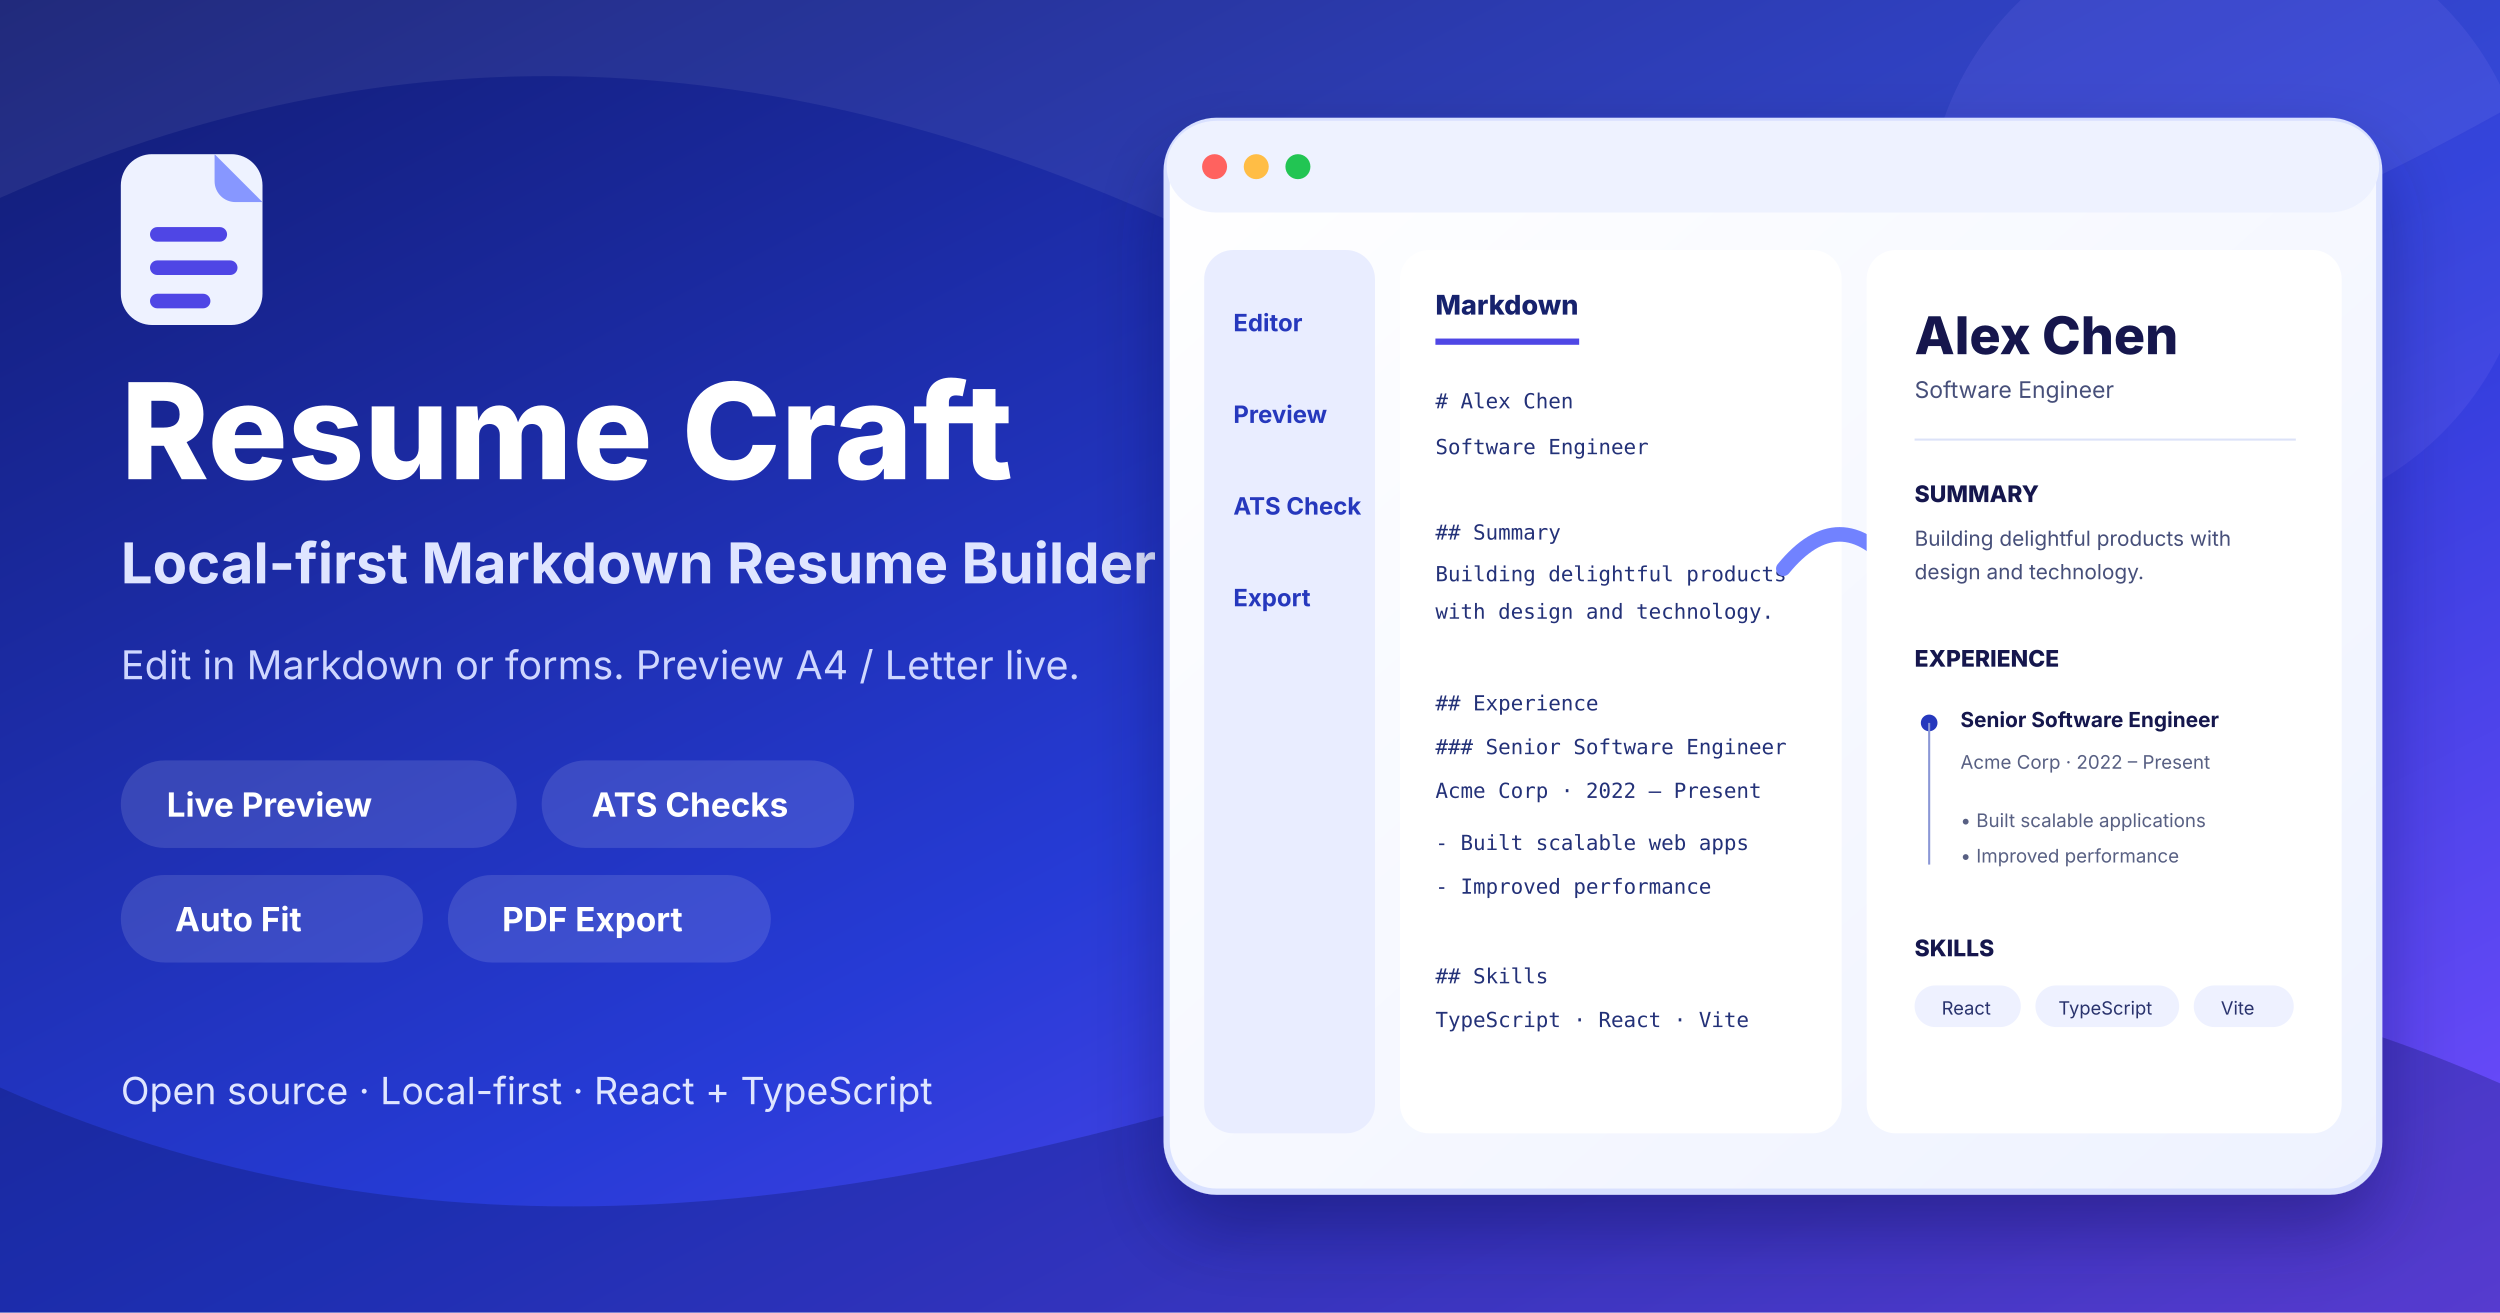
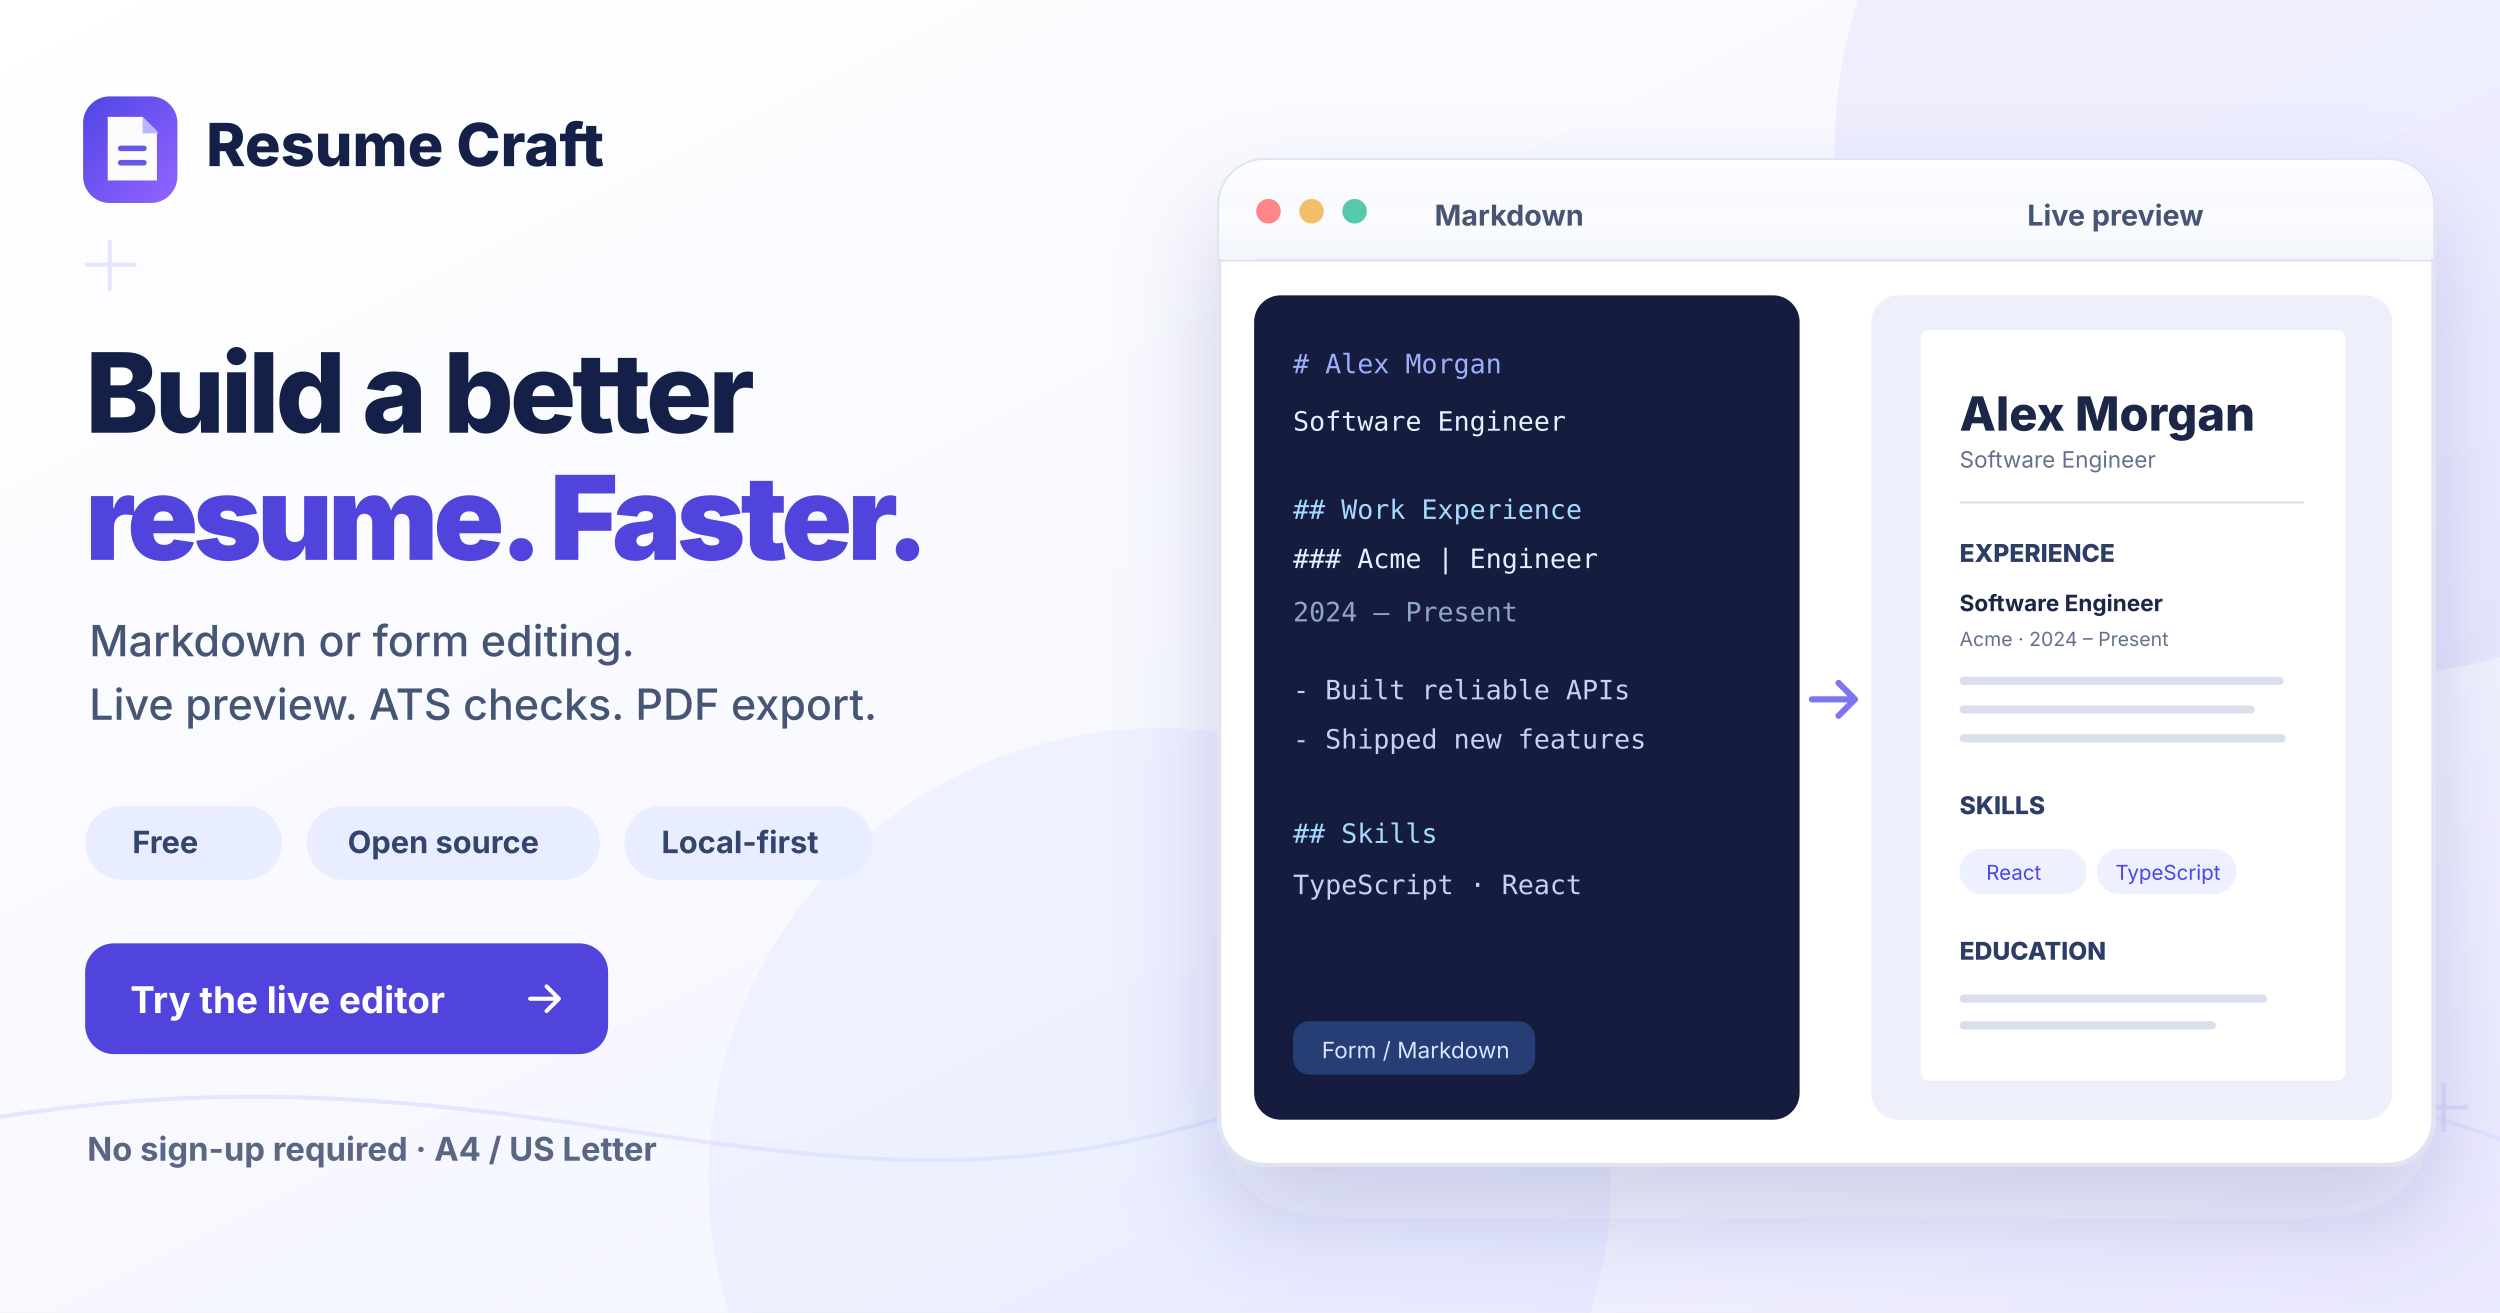
- <svg xmlns="http://www.w3.org/2000/svg" width="1200" height="630" viewBox="0 0 1200 630" role="img" aria-labelledby="title desc">
+ <svg xmlns="http://www.w3.org/2000/svg" width="1200" height="630" viewBox="0 0 1280 640" preserveAspectRatio="xMidYMid slice" role="img" aria-labelledby="coverTitle coverDescription">
  <defs>
-     <linearGradient id="bg" x1="0" y1="0" x2="1" y2="1">
-       <stop offset="0" stop-color="#111b72" />
-       <stop offset="0.55" stop-color="#263bd6" />
-       <stop offset="1" stop-color="#754cff" />
+     <linearGradient id="coverBackground" x1="0" y1="0" x2="1" y2="1">
+       <stop offset="0" stop-color="#ffffff" />
+       <stop offset=".64" stop-color="#f5f7ff" />
+       <stop offset="1" stop-color="#e9e8ff" />
    </linearGradient>
-     <linearGradient id="paper" x1="0" y1="0" x2="1" y2="1">
-       <stop offset="0" stop-color="#ffffff" />
-       <stop offset="1" stop-color="#eef2ff" />
+     <linearGradient id="glow" x1="0" y1="0" x2="1" y2="1">
+       <stop offset="0" stop-color="#4f46e5" />
+       <stop offset="1" stop-color="#9364ff" />
    </linearGradient>
-     <filter id="shadow" x="-25%" y="-25%" width="150%" height="150%">
-       <feDropShadow dx="0" dy="18" stdDeviation="18" flood-color="#08103e" flood-opacity=".34" />
+     <linearGradient id="chrome" x1="0" y1="0" x2="0" y2="1">
+       <stop offset="0" stop-color="#fcfdff" />
+       <stop offset="1" stop-color="#f2f5fb" />
+     </linearGradient>
+     <filter id="softShadow" x="-30%" y="-40%" width="170%" height="190%">
+       <feDropShadow dx="0" dy="25" stdDeviation="25" flood-color="#202c77" flood-opacity=".17" />
    </filter>
  </defs>
-   <rect width="1200" height="630" fill="url(#bg)" />
-   <path d="M0 95C190 10 374 20 570 110S955 190 1200 54V0H0Z" fill="#fff" opacity=".07" />
-   <path d="M0 522C220 620 435 575 640 512S1018 440 1200 520V630H0Z" fill="#081052" opacity=".28" />
-   <circle cx="1070" cy="105" r="145" fill="#9d8bff" opacity=".12" />
-   <g transform="translate(58 74)">
-     <rect width="68" height="82" rx="15" fill="#eef2ff" />
-     <path d="M45 0l23 23H55a10 10 0 0 1-10-10Z" fill="#8797ff" />
-     <rect x="14" y="35" width="37" height="7" rx="3.5" fill="#4f46e5" />
-     <rect x="14" y="51" width="42" height="7" rx="3.5" fill="#4f46e5" />
-     <rect x="14" y="67" width="29" height="7" rx="3.5" fill="#4f46e5" />
+   <rect width="1280" height="640" rx="0" fill="url(#coverBackground)" />
+   <circle cx="1180" cy="75" r="255" fill="#8b80ff" opacity=".10" />
+   <circle cx="596" cy="575" r="220" fill="#6e82ff" opacity=".06" />
+   <path d="M0 550C270 497 405 604 608 550S994 462 1280 566" fill="none" stroke="#dbe2ff" stroke-width="2" opacity=".8" />
+   <g stroke="#ccd3f6" stroke-width="2" opacity=".55">
+     <path d="M72 129h25M84 117v25M1210 540h24M1222 528v24" />
  </g>
-   <text x="58" y="230" font-family="Inter,ui-sans-serif,system-ui,-apple-system,Segoe UI,sans-serif" font-size="64" font-weight="800" fill="#fff">Resume Craft</text>
-   <text x="58" y="280" font-family="Inter,ui-sans-serif,system-ui,-apple-system,Segoe UI,sans-serif" font-size="27" font-weight="750" fill="#dfe5ff">Local-first Markdown Resume Builder</text>
-   <text x="58" y="326" font-family="Inter,ui-sans-serif,system-ui,-apple-system,Segoe UI,sans-serif" font-size="19" fill="#cfd7ff">Edit in Markdown or forms. Preview A4 / Letter live.</text>
-   <g font-family="Inter,ui-sans-serif,system-ui,-apple-system,Segoe UI,sans-serif" font-size="16" font-weight="700" fill="#fff">
-     <rect x="58" y="365" width="190" height="42" rx="21" fill="#fff" opacity=".12" />
-     <text x="80" y="392">Live Preview</text>
-     <rect x="260" y="365" width="150" height="42" rx="21" fill="#fff" opacity=".12" />
-     <text x="284" y="392">ATS Checks</text>
-     <rect x="58" y="420" width="145" height="42" rx="21" fill="#fff" opacity=".12" />
-     <text x="84" y="447">Auto Fit</text>
-     <rect x="215" y="420" width="155" height="42" rx="21" fill="#fff" opacity=".12" />
-     <text x="241" y="447">PDF Export</text>
+   <g transform="translate(71 47)">
+     <rect width="46" height="52" rx="13" fill="url(#glow)" />
+     <path d="M12 10h17l7 7v24H12Z" fill="#fff" opacity=".98" />
+     <path d="M29 10v8h8" fill="#b7b7ff" />
+     <rect x="17" y="24" width="14" height="2.7" rx="1.3" fill="#6659e8" />
+     <rect x="17" y="31" width="14" height="2.7" rx="1.3" fill="#6659e8" />
+     <text x="60" y="34" font-family="Inter,Arial,ui-sans-serif,sans-serif" font-size="29" font-weight="800" fill="#142047">Resume Craft</text>
  </g>
-   <text x="58" y="530" font-family="Inter,ui-sans-serif,system-ui,-apple-system,Segoe UI,sans-serif" font-size="18" fill="#dfe5ff">Open source · Local-first · React + TypeScript</text>
-   <g transform="translate(560 58)" filter="url(#shadow)">
-     <rect width="582" height="514" rx="24" fill="url(#paper)" stroke="#d9e1ff" stroke-width="3" />
-     <rect width="582" height="44" rx="24" fill="#eef2ff" />
-     <circle cx="23" cy="22" r="6" fill="#ff625f" />
-     <circle cx="43" cy="22" r="6" fill="#ffbd44" />
-     <circle cx="63" cy="22" r="6" fill="#23c552" />
-     <rect x="18" y="62" width="82" height="424" rx="14" fill="#e9edff" />
-     <g font-family="Inter,ui-sans-serif,system-ui" font-size="11.5" font-weight="700" fill="#2638bd">
-       <text x="32" y="101">Editor</text>
-       <text x="32" y="145">Preview</text>
-       <text x="32" y="189">ATS Check</text>
-       <text x="32" y="233">Export</text>
+   <g font-family="Inter,Arial,ui-sans-serif,sans-serif">
+     <text x="72" y="211" font-size="54" letter-spacing="-2" font-weight="800" fill="#142047">Build a better</text>
+     <text x="72" y="273" font-size="57" letter-spacing="-2.4" font-weight="850" fill="#5144dc">resume. Faster.</text>
+     <text x="74" y="320" font-size="21" font-weight="500" fill="#475575">Markdown or form editing.</text>
+     <text x="74" y="351" font-size="21" font-weight="500" fill="#475575">Live preview. ATS checks. PDF export.</text>
+     <g font-size="15" font-weight="700" fill="#35446c">
+       <rect x="72" y="393" width="96" height="36" rx="18" fill="#e8edff" />
+       <text x="95" y="416">Free</text>
+       <rect x="180" y="393" width="143" height="36" rx="18" fill="#e8edff" />
+       <text x="200" y="416">Open source</text>
+       <rect x="335" y="393" width="121" height="36" rx="18" fill="#e8edff" />
+       <text x="353" y="416">Local-first</text>
    </g>
-     <rect x="112" y="62" width="212" height="424" rx="14" fill="#fff" />
-     <text x="129" y="93" font-family="Inter,ui-sans-serif,system-ui" font-size="13" font-weight="800" fill="#17216d">Markdown</text>
-     <line x1="129" y1="106" x2="198" y2="106" stroke="#4f46e5" stroke-width="3" />
-     <g font-family="ui-monospace,SFMono-Regular,Menlo,monospace" font-size="10" fill="#243078">
-       <text x="129" y="138"># Alex Chen</text>
-       <text x="129" y="160">Software Engineer</text>
-       <text x="129" y="201">## Summary</text>
-       <text x="129" y="221">Building delightful products</text>
-       <text x="129" y="239">with design and technology.</text>
-       <text x="129" y="283">## Experience</text>
-       <text x="129" y="304">### Senior Software Engineer</text>
-       <text x="129" y="325">Acme Corp · 2022 – Present</text>
-       <text x="129" y="350">- Built scalable web apps</text>
-       <text x="129" y="371">- Improved performance</text>
-       <text x="129" y="414">## Skills</text>
-       <text x="129" y="435">TypeScript · React · Vite</text>
+     <rect x="72" y="460" width="255" height="54" rx="14" fill="#5144dc" />
+     <text x="94" y="494" font-size="18" font-weight="750" fill="#ffffff">Try the live editor</text>
+     <path d="M289 487h14m-6-6 6 6-6 6" fill="none" stroke="#fff" stroke-width="2" stroke-linecap="round" stroke-linejoin="round" />
+     <text x="73" y="566" font-size="16" font-weight="650" fill="#5b6685">No sign-up required · A4 / US Letter</text>
+   </g>
+   <g transform="translate(625 78)" filter="url(#softShadow)">
+     <rect width="592" height="490" rx="22" fill="#fff" stroke="#e0e4f2" stroke-width="2" />
+     <rect width="592" height="49" rx="22" fill="url(#chrome)" />
+     <path d="M0 24h592v24H0Z" fill="url(#chrome)" />
+     <line x1="0" y1="49" x2="592" y2="49" stroke="#dce2f0" />
+     <circle cx="24" cy="25" r="6" fill="#ff8687" />
+     <circle cx="45" cy="25" r="6" fill="#f2be69" />
+     <circle cx="66" cy="25" r="6" fill="#56c8ac" />
+     <text x="105" y="32" font-family="Inter,Arial,sans-serif" font-size="14" font-weight="750" fill="#475575">Markdown</text>
+     <text x="394" y="32" font-family="Inter,Arial,sans-serif" font-size="14" font-weight="750" fill="#475575">Live preview</text>
+     <rect x="17" y="66" width="266" height="402" rx="13" fill="#131f3e" />
+     <g font-family="ui-monospace,Menlo,Consolas,monospace" font-size="13">
+       <text x="36" y="104" fill="#9daeff"># Alex Morgan</text>
+       <text x="36" y="132" fill="#e6eeff">Software Engineer</text>
+       <text x="36" y="175" fill="#a6d9ff">## Work Experience</text>
+       <text x="36" y="199" fill="#e6eeff">### Acme | Engineer</text>
+       <text x="36" y="225" fill="#91a4cb">2024 – Present</text>
+       <text x="36" y="263" fill="#c4d2f1">- Built reliable APIs</text>
+       <text x="36" y="287" fill="#c4d2f1">- Shipped new features</text>
+       <text x="36" y="333" fill="#a6d9ff">## Skills</text>
+       <text x="36" y="358" fill="#c4d2f1">TypeScript · React</text>
    </g>
-     <path d="M296 215c18-22 36-22 54 0" fill="none" stroke="#7182ff" stroke-width="7" stroke-linecap="round" />
-     <path d="M345 208l9 15-17 2" fill="#7182ff" />
-     <rect x="336" y="62" width="228" height="424" rx="14" fill="#fff" />
-     <text x="359" y="112" font-family="Inter,ui-sans-serif,system-ui" font-size="25" font-weight="800" fill="#12184d">Alex Chen</text>
-     <text x="359" y="133" font-family="Inter,ui-sans-serif,system-ui" font-size="11" fill="#47507a">Software Engineer</text>
-     <line x1="359" y1="153" x2="542" y2="153" stroke="#dce2f8" />
-     <text x="359" y="183" font-family="Inter,ui-sans-serif,system-ui" font-size="11" font-weight="800" fill="#12184d">SUMMARY</text>
-     <text x="359" y="204" font-family="Inter,ui-sans-serif,system-ui" font-size="10" fill="#47507a">Building delightful products with</text>
-     <text x="359" y="220" font-family="Inter,ui-sans-serif,system-ui" font-size="10" fill="#47507a">design and technology.</text>
-     <text x="359" y="262" font-family="Inter,ui-sans-serif,system-ui" font-size="11" font-weight="800" fill="#12184d">EXPERIENCE</text>
-     <circle cx="366" cy="289" r="4" fill="#2638bd" />
-     <line x1="366" y1="289" x2="366" y2="357" stroke="#8b97d6" />
-     <text x="381" y="291" font-family="Inter,ui-sans-serif,system-ui" font-size="10" font-weight="700" fill="#12184d">Senior Software Engineer</text>
-     <text x="381" y="311" font-family="Inter,ui-sans-serif,system-ui" font-size="9" fill="#586083">Acme Corp · 2022 – Present</text>
-     <text x="381" y="339" font-family="Inter,ui-sans-serif,system-ui" font-size="9" fill="#586083">• Built scalable applications</text>
-     <text x="381" y="356" font-family="Inter,ui-sans-serif,system-ui" font-size="9" fill="#586083">• Improved performance</text>
-     <text x="359" y="401" font-family="Inter,ui-sans-serif,system-ui" font-size="11" font-weight="800" fill="#12184d">SKILLS</text>
-     <g font-family="Inter,ui-sans-serif,system-ui" font-size="8.8" fill="#29336d">
-       <rect x="359" y="415" width="51" height="20" rx="10" fill="#eef1ff" />
-       <text x="372" y="429">React</text>
-       <rect x="417" y="415" width="69" height="20" rx="10" fill="#eef1ff" />
-       <text x="428" y="429">TypeScript</text>
-       <rect x="493" y="415" width="48" height="20" rx="10" fill="#eef1ff" />
-       <text x="506" y="429">Vite</text>
-     </g>
+     <rect x="36" y="420" width="118" height="26" rx="8" fill="#273c74" />
+     <text x="50" y="438" font-family="Inter,Arial,sans-serif" font-size="11" fill="#d8e4ff">Form / Markdown</text>
+     <path d="M289 263h21m-8-8 8 8-8 8" fill="none" stroke="#7e75ef" stroke-width="3" stroke-linecap="round" stroke-linejoin="round" />
+     <rect x="318" y="66" width="254" height="402" rx="13" fill="#edf0fa" />
+     <rect x="342" y="83" width="207" height="366" rx="4" fill="#fff" />
+     <text x="361" y="132" font-family="Inter,Arial,sans-serif" font-size="23" font-weight="800" fill="#1a2647">Alex Morgan</text>
+     <text x="361" y="150" font-family="Inter,Arial,sans-serif" font-size="11" fill="#63708c">Software Engineer</text>
+     <line x1="361" y1="167" x2="529" y2="167" stroke="#d8deed" />
+     <text x="361" y="196" font-family="Inter,Arial,sans-serif" font-size="12" font-weight="800" fill="#2d3d65">EXPERIENCE</text>
+     <text x="361" y="220" font-family="Inter,Arial,sans-serif" font-size="11" font-weight="700" fill="#1a2647">Software Engineer</text>
+     <text x="361" y="237" font-family="Inter,Arial,sans-serif" font-size="9.5" fill="#63708c">Acme · 2024 – Present</text>
+     <rect x="361" y="252" width="158" height="4" rx="2" fill="#d9dfeb" />
+     <rect x="361" y="266" width="144" height="4" rx="2" fill="#d9dfeb" />
+     <rect x="361" y="280" width="159" height="4" rx="2" fill="#d9dfeb" />
+     <text x="361" y="319" font-family="Inter,Arial,sans-serif" font-size="12" font-weight="800" fill="#2d3d65">SKILLS</text>
+     <rect x="361" y="336" width="62" height="22" rx="11" fill="#edf0ff" />
+     <rect x="428" y="336" width="68" height="22" rx="11" fill="#edf0ff" />
+     <text x="374" y="351" font-family="Inter,Arial,sans-serif" font-size="10" fill="#5144dc">React</text>
+     <text x="437" y="351" font-family="Inter,Arial,sans-serif" font-size="10" fill="#5144dc">TypeScript</text>
+     <text x="361" y="390" font-family="Inter,Arial,sans-serif" font-size="12" font-weight="800" fill="#2d3d65">EDUCATION</text>
+     <rect x="361" y="407" width="150" height="4" rx="2" fill="#d9dfeb" />
+     <rect x="361" y="420" width="125" height="4" rx="2" fill="#d9dfeb" />
  </g>
</svg>
